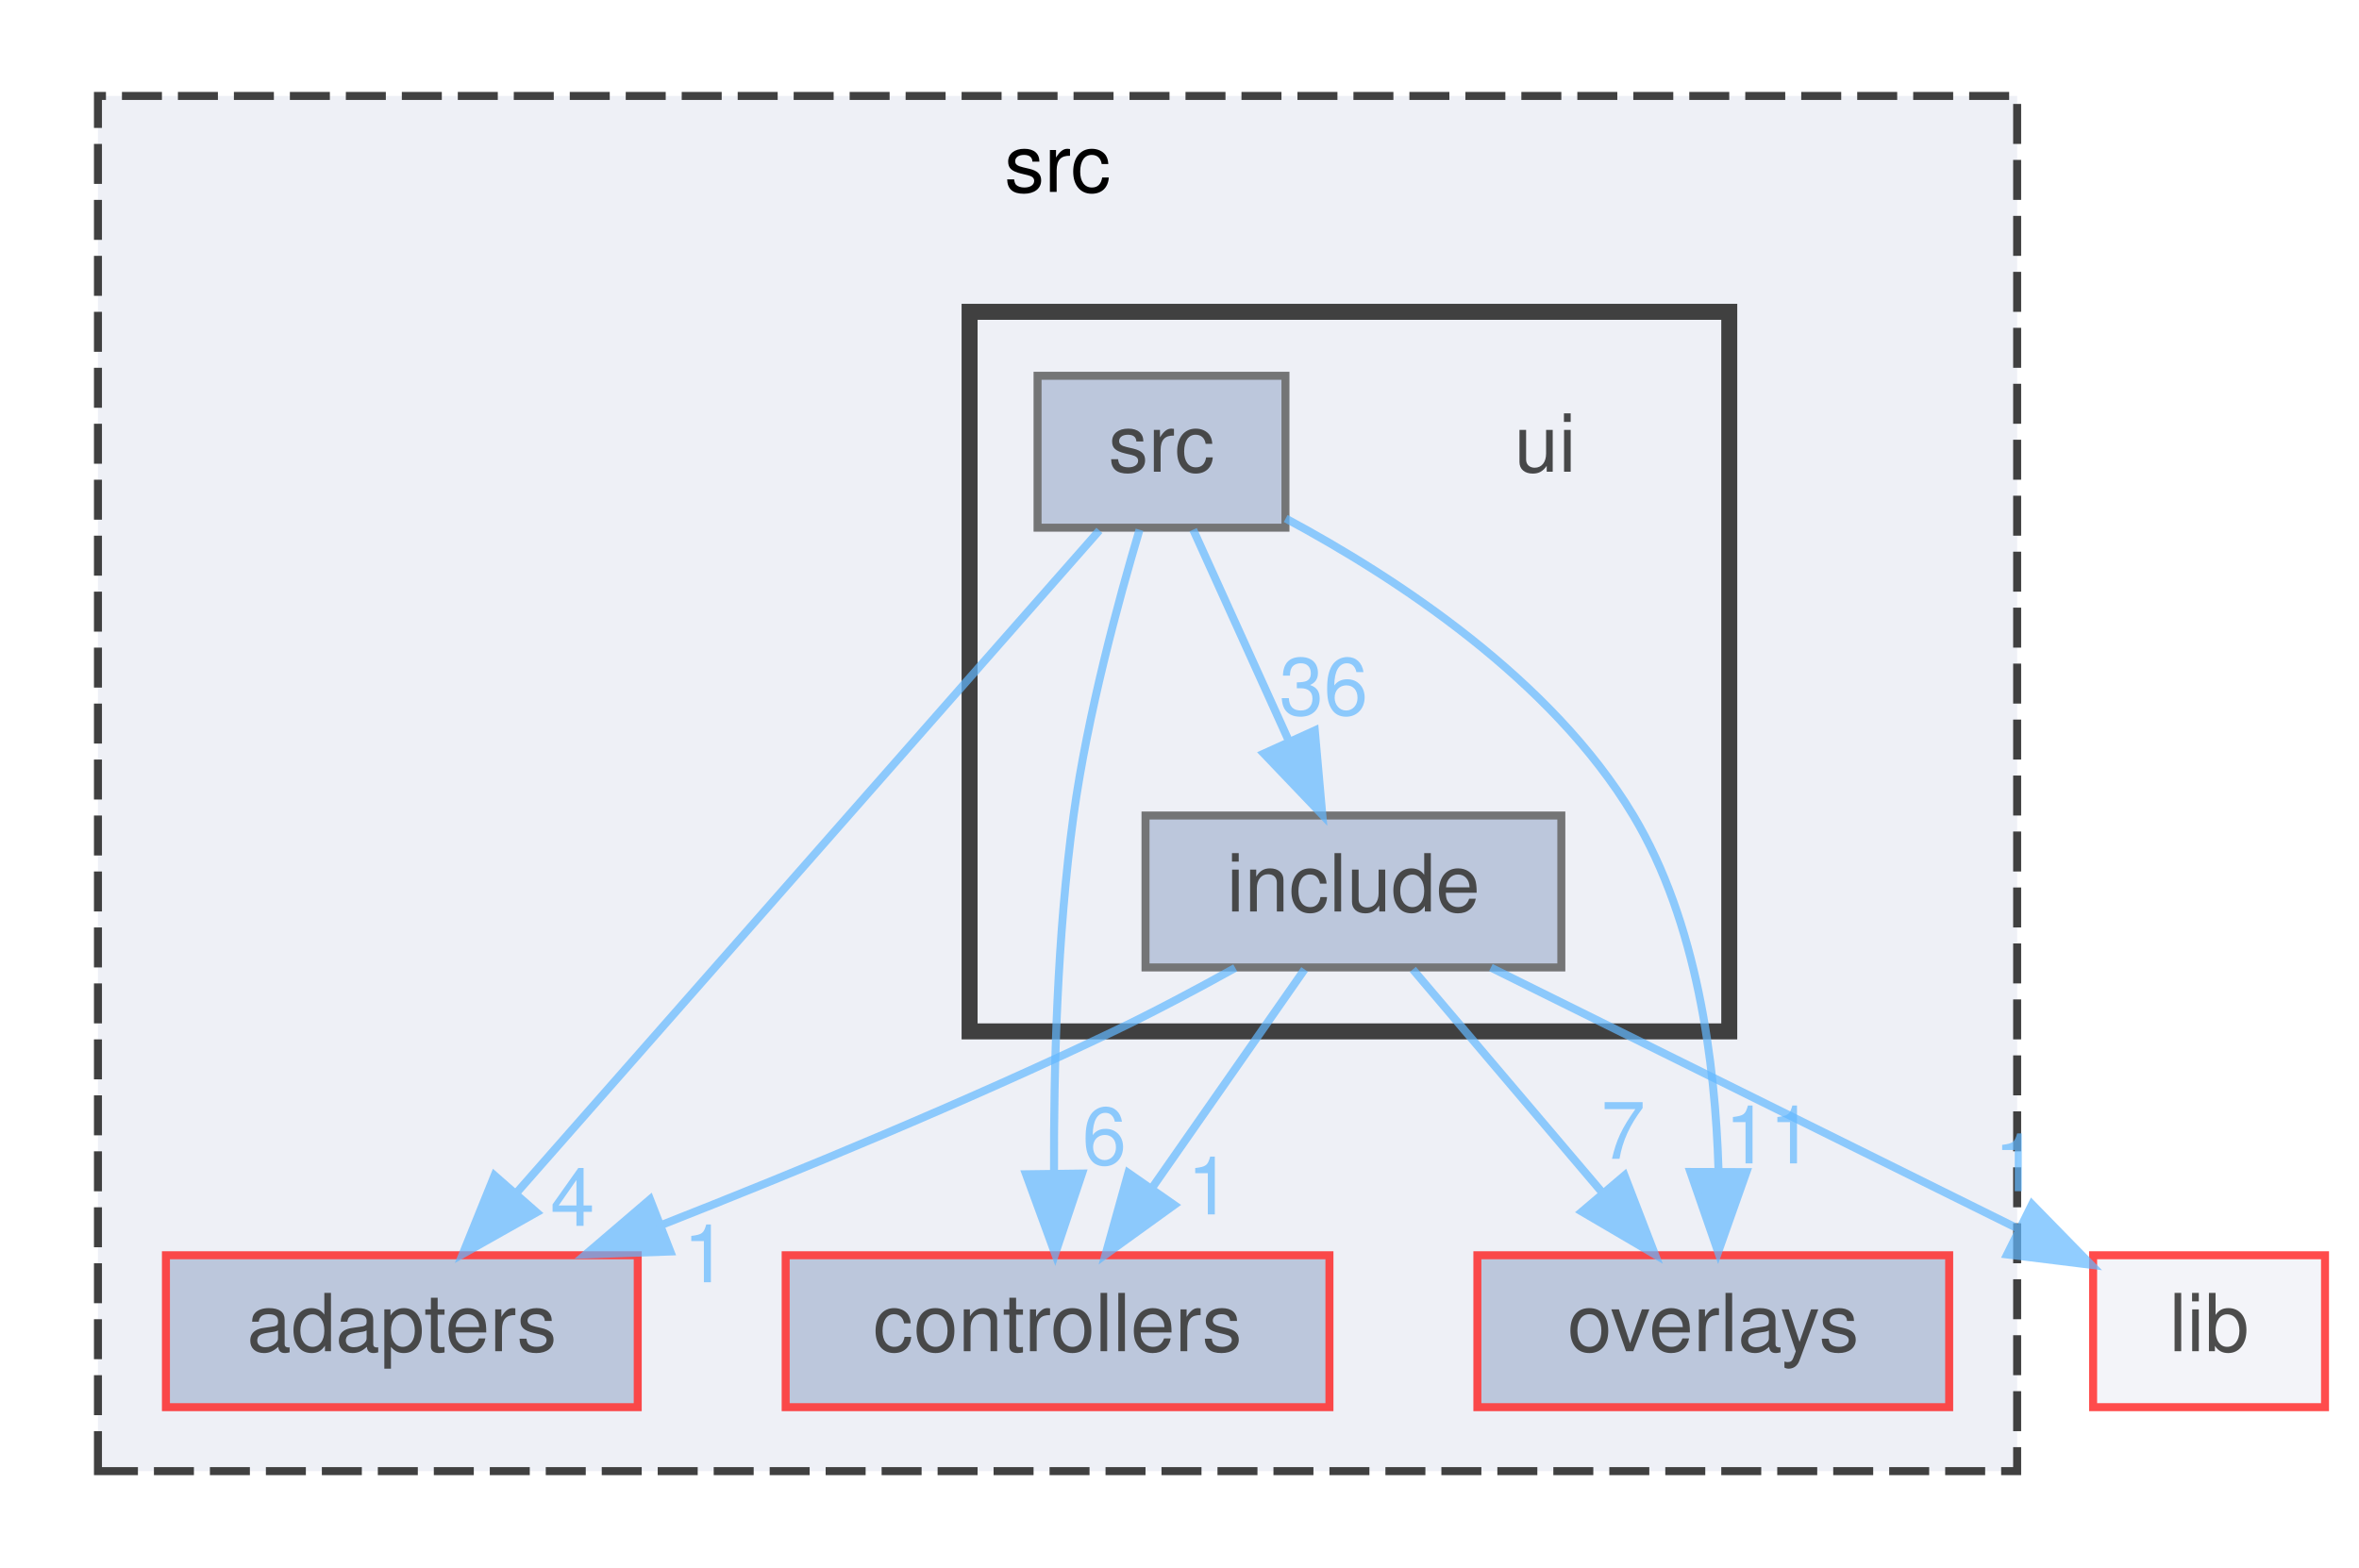
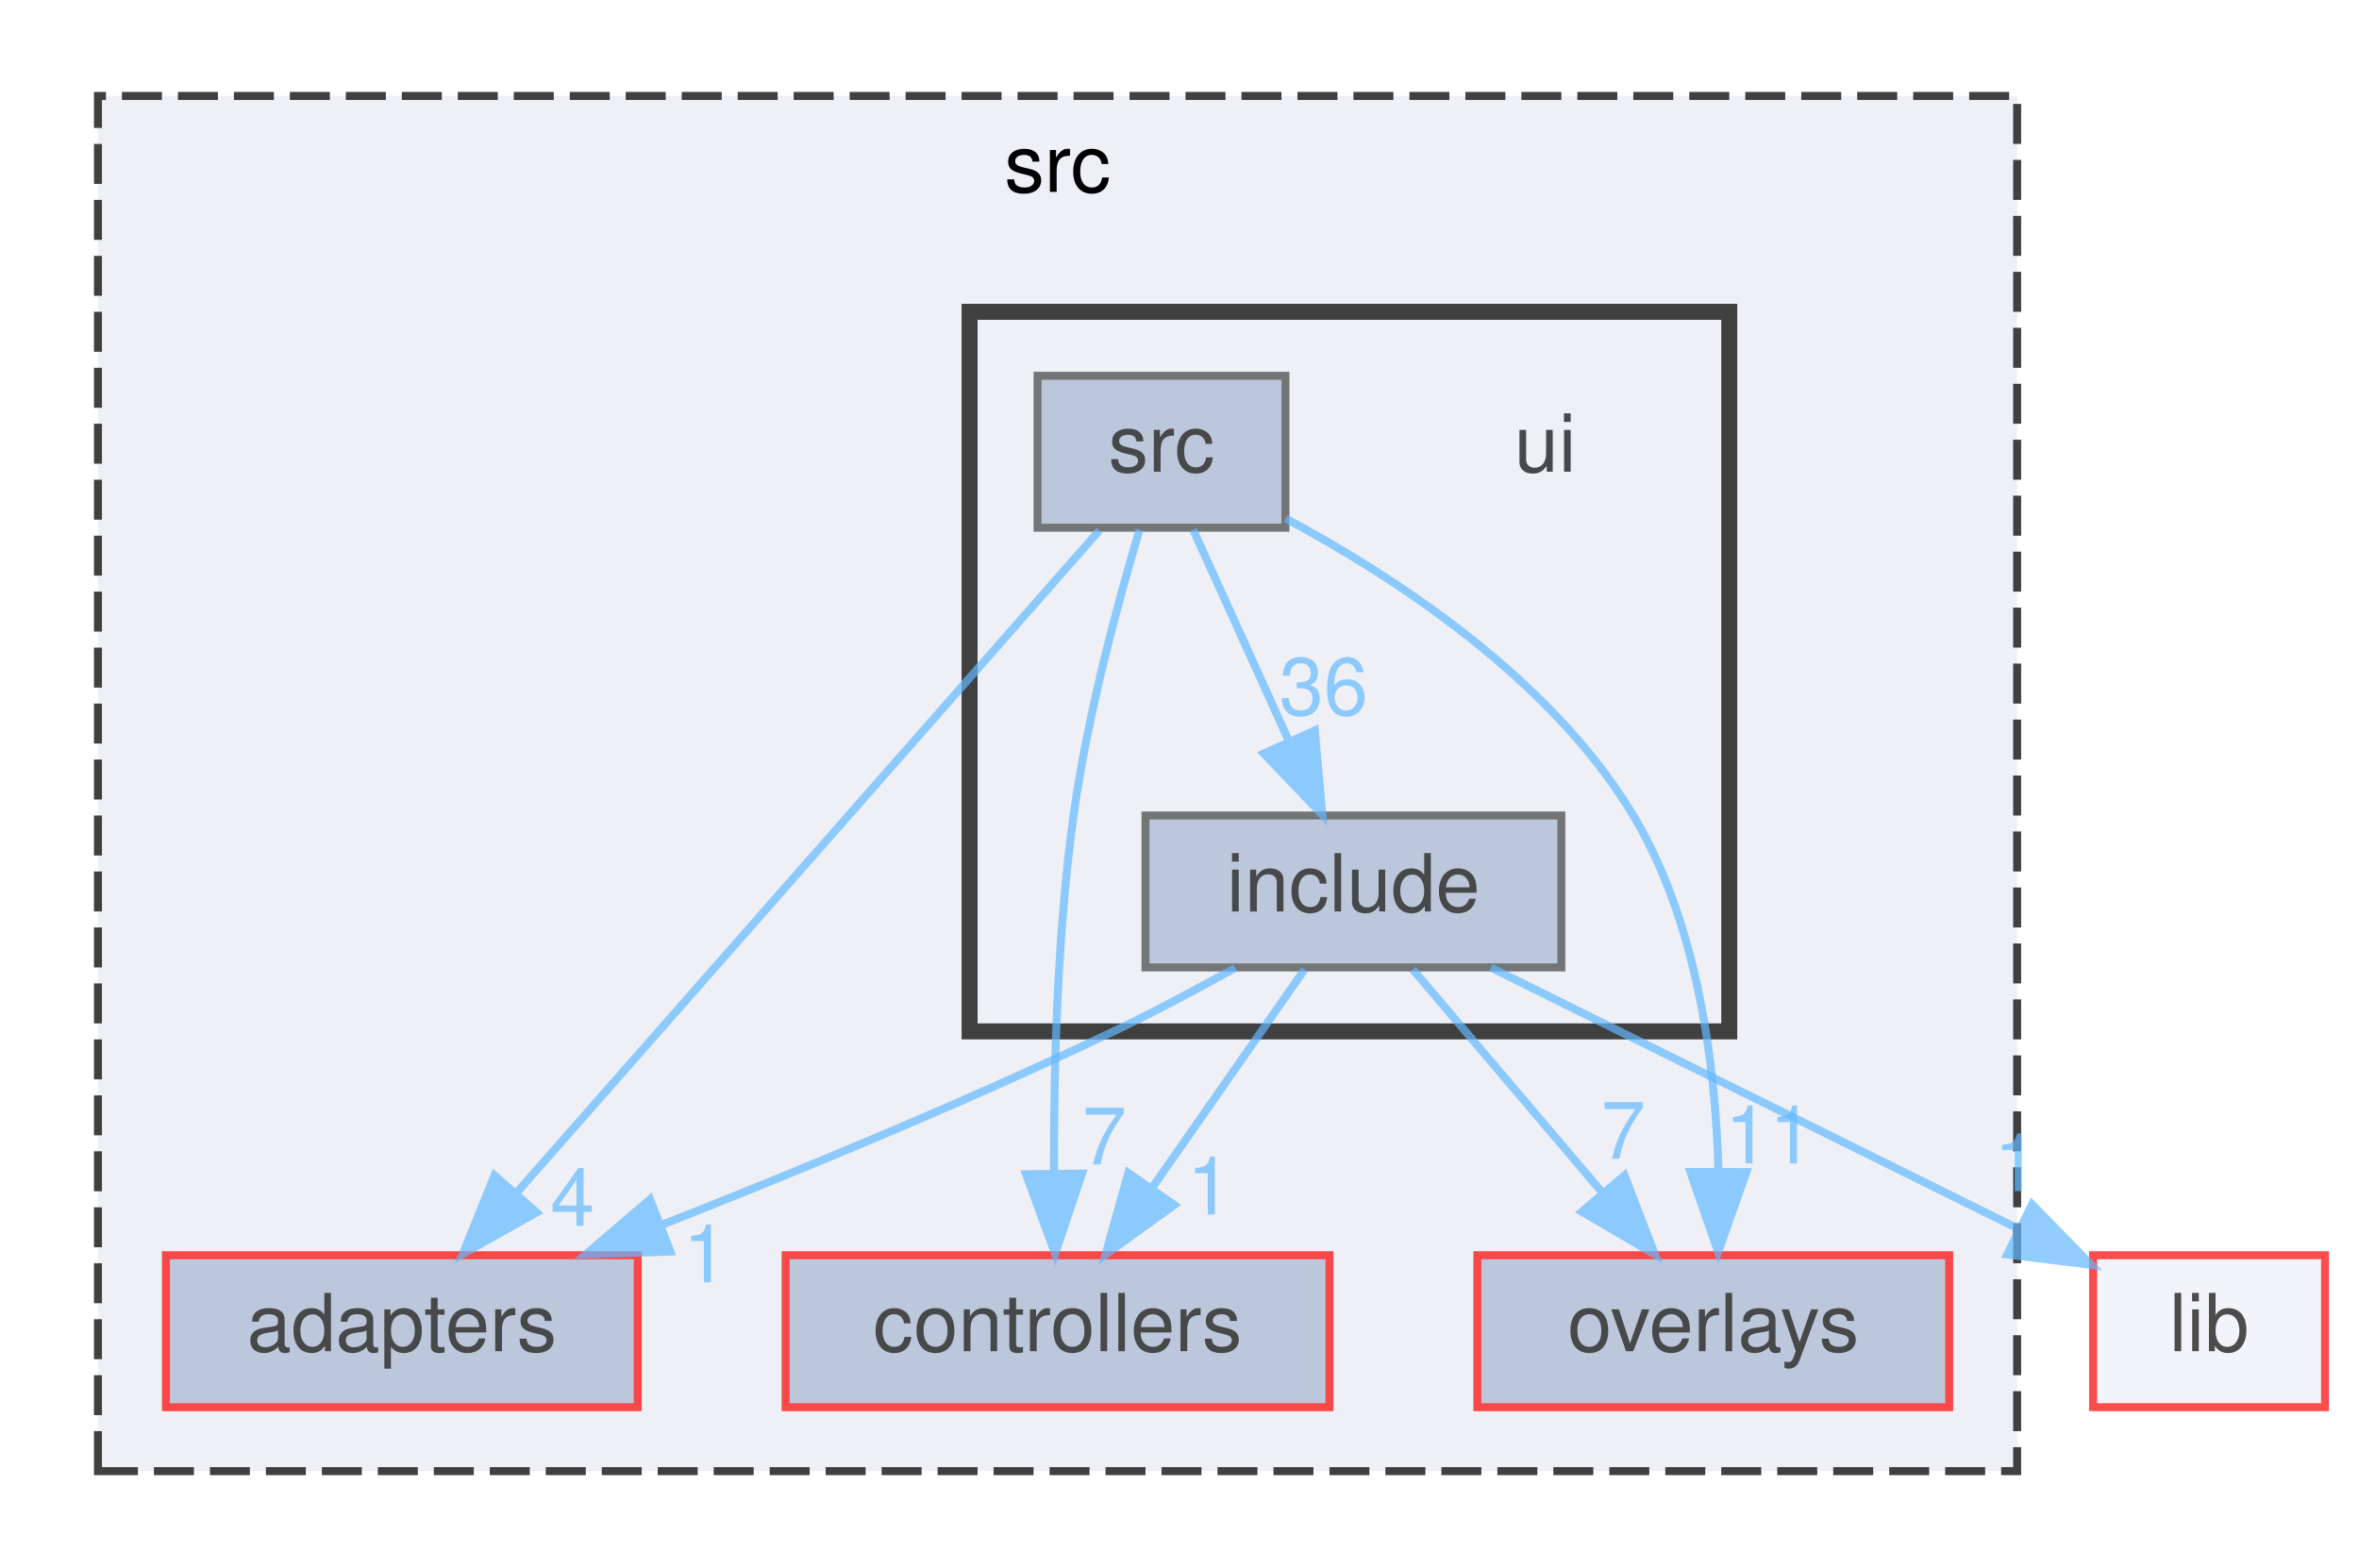
<svg xmlns="http://www.w3.org/2000/svg" xmlns:xlink="http://www.w3.org/1999/xlink" width="295pt" height="196pt" viewBox="0.00 0.00 294.50 196.00">
  <svg id="main" version="1.1" xml:space="preserve">
    <style type="text/css">
.node, .edge {opacity: 0.7;}
.node.selected, .edge.selected {opacity: 1;}
.edge:hover path { stroke: red; }
.edge:hover polygon { stroke: red; fill: red; }
</style>
    <svg id="graph" class="graph">
      <g id="graph0" class="graph" transform="scale(1 1) rotate(0) translate(4 192)">
        <g id="clust1" class="cluster">
          <g id="a_clust1">
            <a xlink:href="dir_68267d1309a1af8e8297ef4c3efbcdba.html" target="_top" xlink:title="src">
              <polygon fill="#eef0f6" stroke="#404040" stroke-dasharray="5,2" points="8,-8 8,-180 248,-180 248,-8 8,-8" />
              <text text-anchor="middle" x="128" y="-168" font-family="Helvetica,sans-Serif" font-size="10.00">src</text>
            </a>
          </g>
        </g>
        <g id="clust2" class="cluster">
          <g id="a_clust2">
            <a xlink:href="dir_da5c6b39c0a2f54e57df6799511cd3ab.html" target="_top">
              <polygon fill="#eef0f6" stroke="#404040" stroke-width="2" points="117,-63 117,-153 212,-153 212,-63 117,-63" />
            </a>
          </g>
        </g>
        <g id="node1" class="node">
          <g id="a_node1">
            <a xlink:href="dir_085924db4bed469054a9264cf96b0d5e.html" target="_top" xlink:title="adapters">
              <polygon fill="#a7b5d1" stroke="red" points="75.5,-35 16.5,-35 16.5,-16 75.5,-16 75.5,-35" />
              <text text-anchor="middle" x="46" y="-23" font-family="Helvetica,sans-Serif" font-size="10.00">adapters</text>
            </a>
          </g>
        </g>
        <g id="node2" class="node">
          <g id="a_node2">
            <a xlink:href="dir_bbd6674d859f4cefaacb708974cac240.html" target="_top" xlink:title="controllers">
              <polygon fill="#a7b5d1" stroke="red" points="162,-35 94,-35 94,-16 162,-16 162,-35" />
              <text text-anchor="middle" x="128" y="-23" font-family="Helvetica,sans-Serif" font-size="10.00">controllers</text>
            </a>
          </g>
        </g>
        <g id="node3" class="node">
          <g id="a_node3">
            <a xlink:href="dir_e7b187df6071a5fd6607ac0db687751f.html" target="_top" xlink:title="overlays">
              <polygon fill="#a7b5d1" stroke="red" points="239.5,-35 180.5,-35 180.5,-16 239.5,-16 239.5,-35" />
              <text text-anchor="middle" x="210" y="-23" font-family="Helvetica,sans-Serif" font-size="10.00">overlays</text>
            </a>
          </g>
        </g>
        <g id="node4" class="node">
          <text text-anchor="middle" x="189" y="-133" font-family="Helvetica,sans-Serif" font-size="10.00">ui</text>
        </g>
        <g id="node5" class="node">
          <g id="a_node5">
            <a xlink:href="dir_514b3c903e7951dc665f6c8c46dcde94.html" target="_top" xlink:title="include">
              <polygon fill="#a7b5d1" stroke="#404040" points="191,-90 139,-90 139,-71 191,-71 191,-90" />
              <text text-anchor="middle" x="165" y="-78" font-family="Helvetica,sans-Serif" font-size="10.00">include</text>
            </a>
          </g>
        </g>
        <g id="edge2" class="edge">
          <g id="a_edge2">
            <a xlink:href="dir_000010_000000.html" target="_top">
              <path fill="none" stroke="#63b8ff" d="M150.22,-70.94C145.42,-68.28 140.04,-65.41 135,-63 116.61,-54.21 95.53,-45.5 78.5,-38.8" />
              <polygon fill="#63b8ff" stroke="#63b8ff" points="79.58,-35.47 68.99,-35.1 77.04,-41.99 79.58,-35.47" />
            </a>
          </g>
          <g id="a_edge2-headlabel">
            <a xlink:href="dir_000010_000000.html" target="_top" xlink:title="1">
              <text text-anchor="middle" x="83.96" y="-31.62" font-family="Helvetica,sans-Serif" font-size="10.00" fill="#63b8ff">1</text>
            </a>
          </g>
        </g>
        <g id="edge4" class="edge">
          <g id="a_edge4">
            <a xlink:href="dir_000010_000003.html" target="_top">
              <path fill="none" stroke="#63b8ff" d="M158.89,-70.75C153.72,-63.34 146.15,-52.5 139.81,-43.41" />
              <polygon fill="#63b8ff" stroke="#63b8ff" points="142.59,-41.29 134,-35.09 136.85,-45.29 142.59,-41.29" />
            </a>
          </g>
          <g id="a_edge4-headlabel">
            <a xlink:href="dir_000010_000003.html" target="_top" xlink:title="1">
              <text text-anchor="middle" x="146.98" y="-40.11" font-family="Helvetica,sans-Serif" font-size="10.00" fill="#63b8ff">1</text>
            </a>
          </g>
        </g>
        <g id="edge1" class="edge">
          <g id="a_edge1">
            <a xlink:href="dir_000010_000012.html" target="_top">
              <path fill="none" stroke="#63b8ff" d="M172.43,-70.75C178.85,-63.18 188.31,-52.05 196.12,-42.84" />
              <polygon fill="#63b8ff" stroke="#63b8ff" points="198.9,-44.98 202.71,-35.09 193.57,-40.45 198.9,-44.98" />
            </a>
          </g>
          <g id="a_edge1-headlabel">
            <a xlink:href="dir_000010_000012.html" target="_top" xlink:title="7">
              <text text-anchor="middle" x="198.74" y="-47.06" font-family="Helvetica,sans-Serif" font-size="10.00" fill="#63b8ff">7</text>
            </a>
          </g>
        </g>
        <g id="node7" class="node">
          <g id="a_node7">
            <a xlink:href="dir_97aefd0d527b934f1d99a682da8fe6a9.html" target="_top" xlink:title="lib">
              <polygon fill="#eef0f6" stroke="red" points="286.5,-35 257.5,-35 257.5,-16 286.5,-16 286.5,-35" />
              <text text-anchor="middle" x="272" y="-23" font-family="Helvetica,sans-Serif" font-size="10.00">lib</text>
            </a>
          </g>
        </g>
        <g id="edge3" class="edge">
          <g id="a_edge3">
            <a xlink:href="dir_000010_000011.html" target="_top">
              <path fill="none" stroke="#63b8ff" d="M182.19,-70.98C200.06,-62.13 228.17,-48.21 248.17,-38.3" />
              <polygon fill="#63b8ff" stroke="#63b8ff" points="249.86,-41.37 257.26,-33.8 246.75,-35.1 249.86,-41.37" />
            </a>
          </g>
          <g id="a_edge3-headlabel">
            <a xlink:href="dir_000010_000011.html" target="_top" xlink:title="1">
              <text text-anchor="middle" x="247.89" y="-43.01" font-family="Helvetica,sans-Serif" font-size="10.00" fill="#63b8ff">1</text>
            </a>
          </g>
        </g>
        <g id="node6" class="node">
          <g id="a_node6">
            <a xlink:href="dir_b57cf8fcf41ccdd8f827f994c344988f.html" target="_top" xlink:title="src">
              <polygon fill="#a7b5d1" stroke="#404040" points="156.5,-145 125.5,-145 125.5,-126 156.5,-126 156.5,-145" />
              <text text-anchor="middle" x="141" y="-133" font-family="Helvetica,sans-Serif" font-size="10.00">src</text>
            </a>
          </g>
        </g>
        <g id="edge5" class="edge">
          <g id="a_edge5">
            <a xlink:href="dir_000023_000000.html" target="_top">
              <path fill="none" stroke="#63b8ff" d="M133.23,-125.66C117.28,-107.54 80.67,-65.91 60.31,-42.77" />
              <polygon fill="#63b8ff" stroke="#63b8ff" points="62.85,-40.36 53.62,-35.16 57.59,-44.98 62.85,-40.36" />
            </a>
          </g>
          <g id="a_edge5-headlabel">
            <a xlink:href="dir_000023_000000.html" target="_top" xlink:title="4">
              <text text-anchor="middle" x="67.35" y="-38.68" font-family="Helvetica,sans-Serif" font-size="10.00" fill="#63b8ff">4</text>
            </a>
          </g>
        </g>
        <g id="edge7" class="edge">
          <g id="a_edge7">
            <a xlink:href="dir_000023_000003.html" target="_top">
              <path fill="none" stroke="#63b8ff" d="M138.25,-125.74C135.6,-116.84 131.74,-102.61 130,-90 127.95,-75.11 127.51,-58.08 127.56,-45.4" />
              <polygon fill="#63b8ff" stroke="#63b8ff" points="131.06,-45.22 127.7,-35.18 124.06,-45.13 131.06,-45.22" />
            </a>
          </g>
          <g id="a_edge7-headlabel">
-             <a xlink:href="dir_000023_000003.html" target="_top" xlink:title="6">
-               <text text-anchor="middle" x="133.85" y="-46.36" font-family="Helvetica,sans-Serif" font-size="10.00" fill="#63b8ff">6</text>
+             <a xlink:href="dir_000023_000003.html" target="_top" xlink:title="7">
+               <text text-anchor="middle" x="133.85" y="-46.36" font-family="Helvetica,sans-Serif" font-size="10.00" fill="#63b8ff">7</text>
            </a>
          </g>
        </g>
        <g id="edge8" class="edge">
          <g id="a_edge8">
            <a xlink:href="dir_000023_000012.html" target="_top">
              <path fill="none" stroke="#63b8ff" d="M156.53,-127.15C170.3,-119.77 189.77,-107.05 200,-90 207.99,-76.68 210.25,-59.06 210.65,-45.77" />
              <polygon fill="#63b8ff" stroke="#63b8ff" points="214.14,-45.4 210.61,-35.41 207.14,-45.42 214.14,-45.4" />
            </a>
          </g>
          <g id="a_edge8-headlabel">
            <a xlink:href="dir_000023_000012.html" target="_top" xlink:title="11">
              <text text-anchor="middle" x="217" y="-46.49" font-family="Helvetica,sans-Serif" font-size="10.00" fill="#63b8ff">11</text>
            </a>
          </g>
        </g>
        <g id="edge6" class="edge">
          <g id="a_edge6">
            <a xlink:href="dir_000023_000010.html" target="_top">
              <path fill="none" stroke="#63b8ff" d="M144.96,-125.75C148.21,-118.57 152.92,-108.18 156.95,-99.27" />
              <polygon fill="#63b8ff" stroke="#63b8ff" points="160.17,-100.64 161.11,-90.09 153.8,-97.75 160.17,-100.64" />
            </a>
          </g>
          <g id="a_edge6-headlabel">
            <a xlink:href="dir_000023_000010.html" target="_top" xlink:title="36">
              <text text-anchor="middle" x="161.28" y="-102.59" font-family="Helvetica,sans-Serif" font-size="10.00" fill="#63b8ff">36</text>
            </a>
          </g>
        </g>
      </g>
    </svg>
  </svg>
  <style type="text/css">

[data-mouse-over-selected='false'] { opacity: 0.7; }
[data-mouse-over-selected='true']  { opacity: 1.0; }

</style>
</svg>
